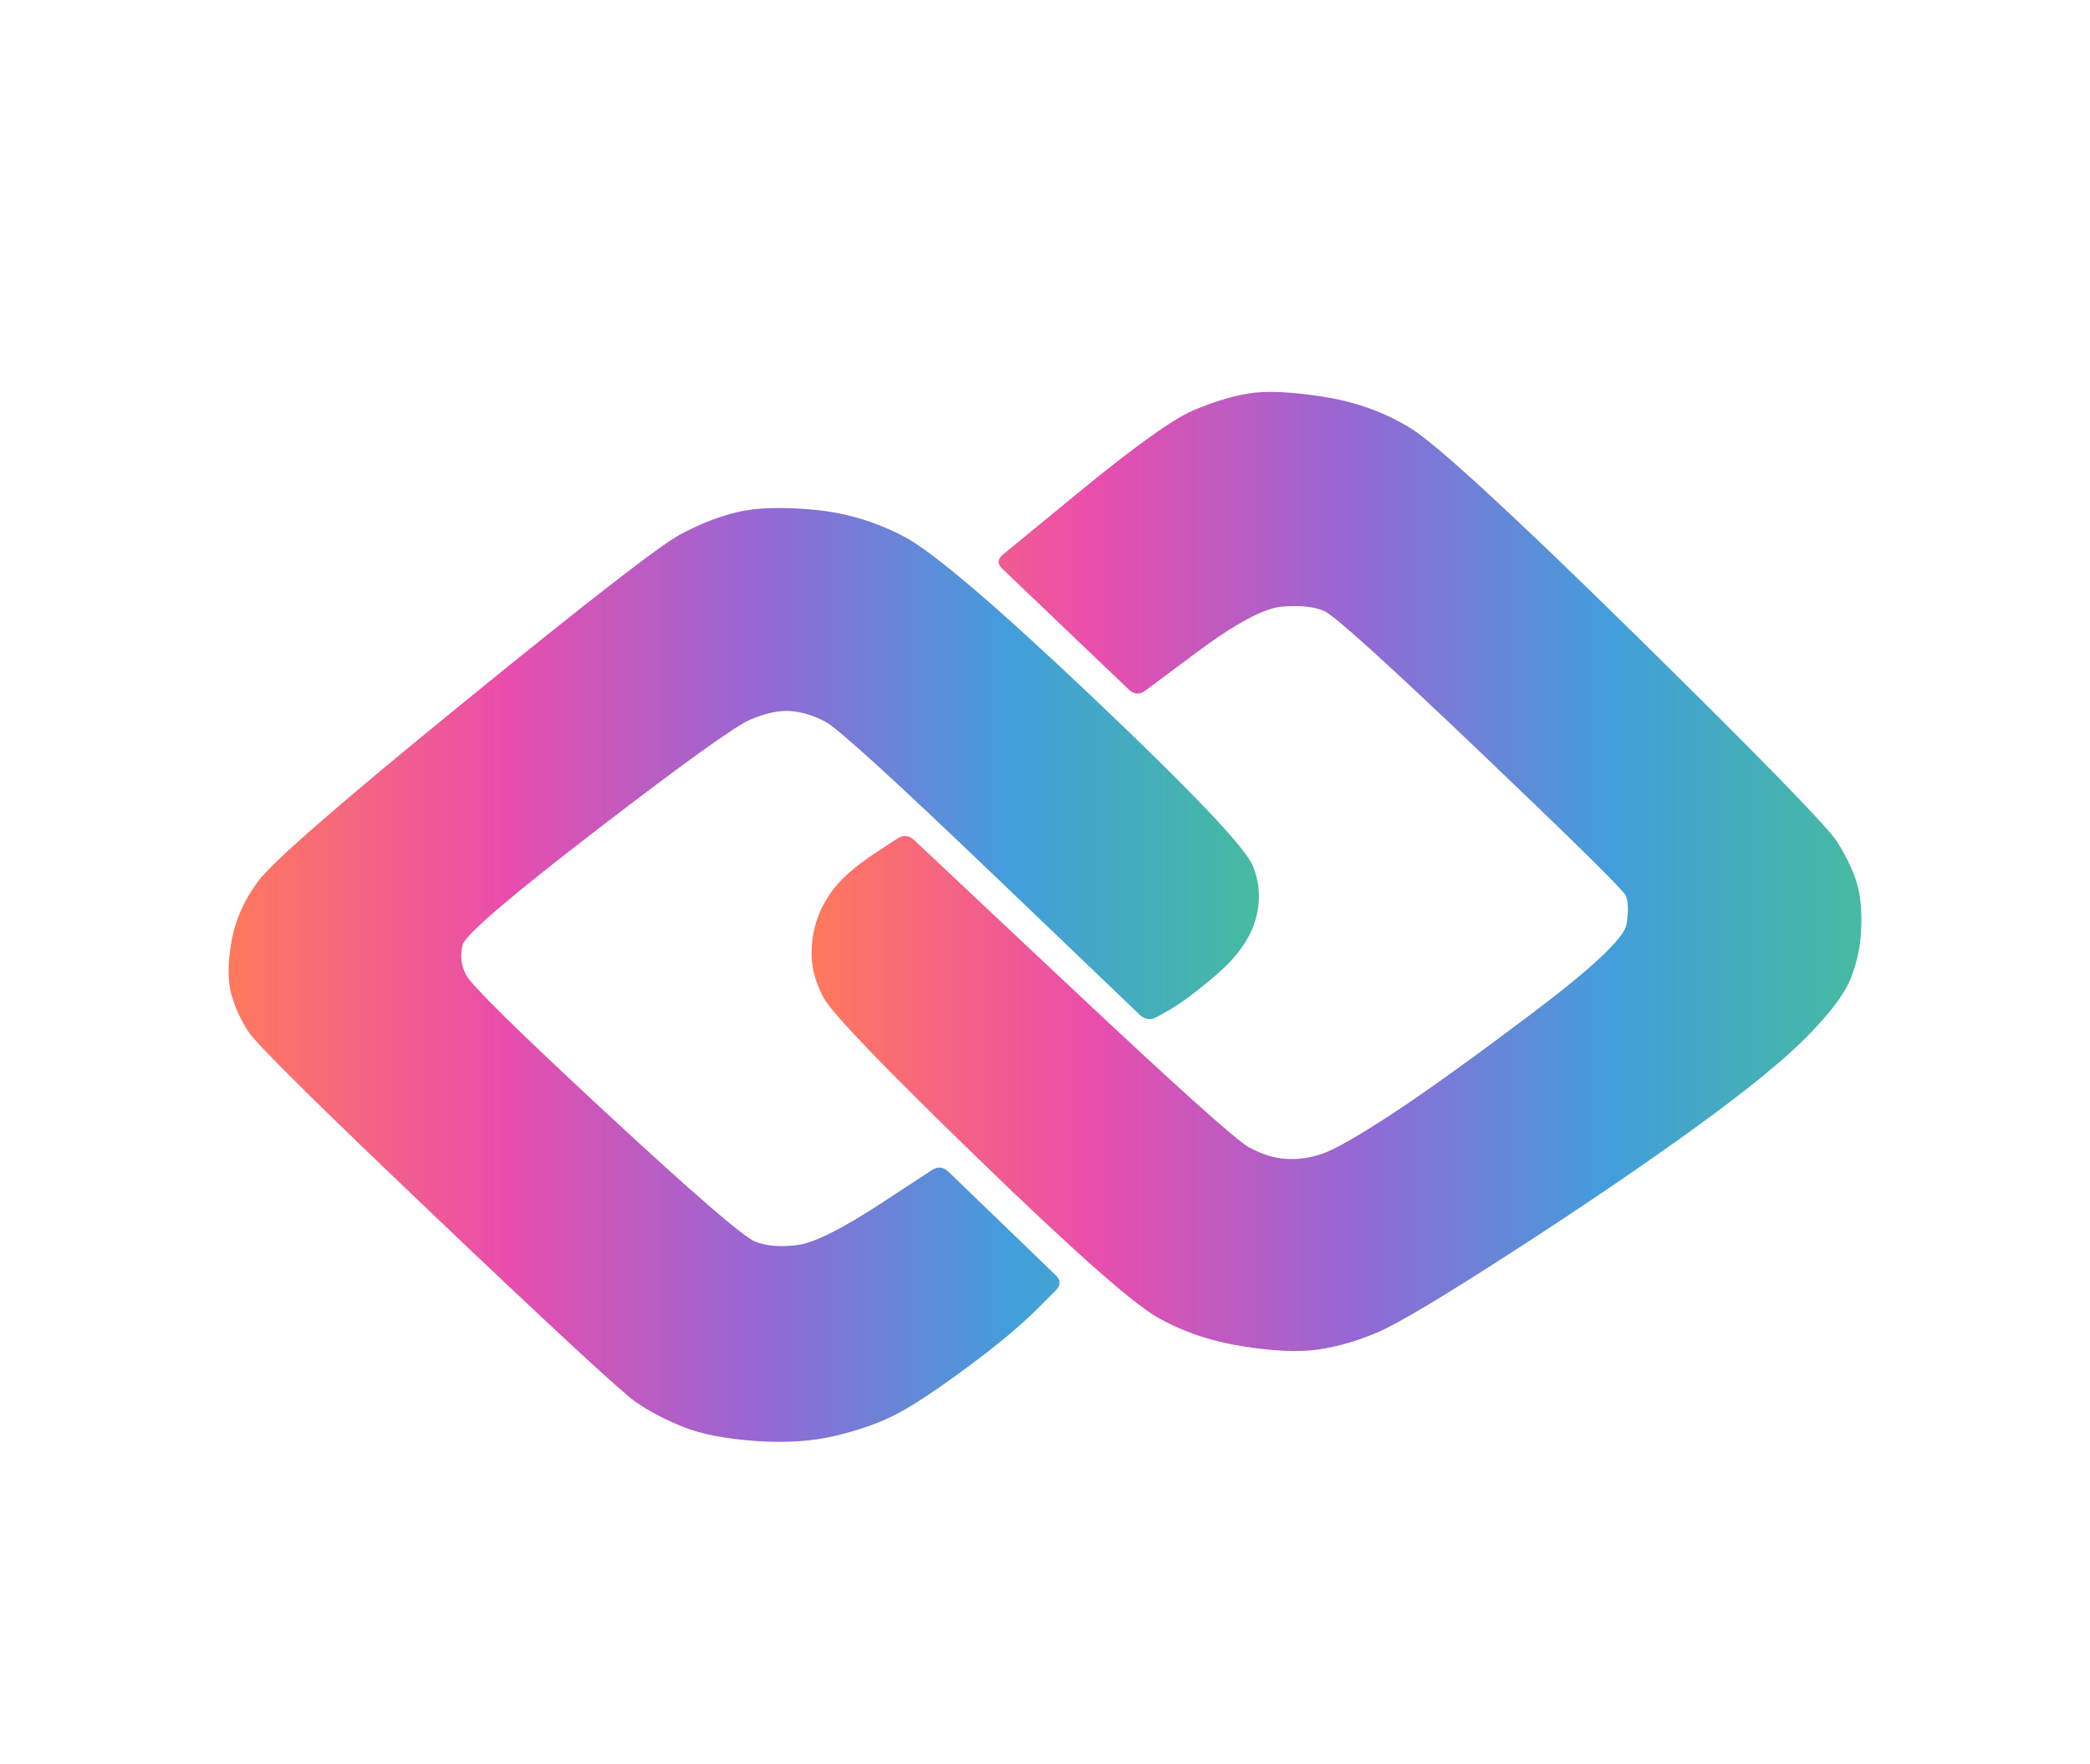
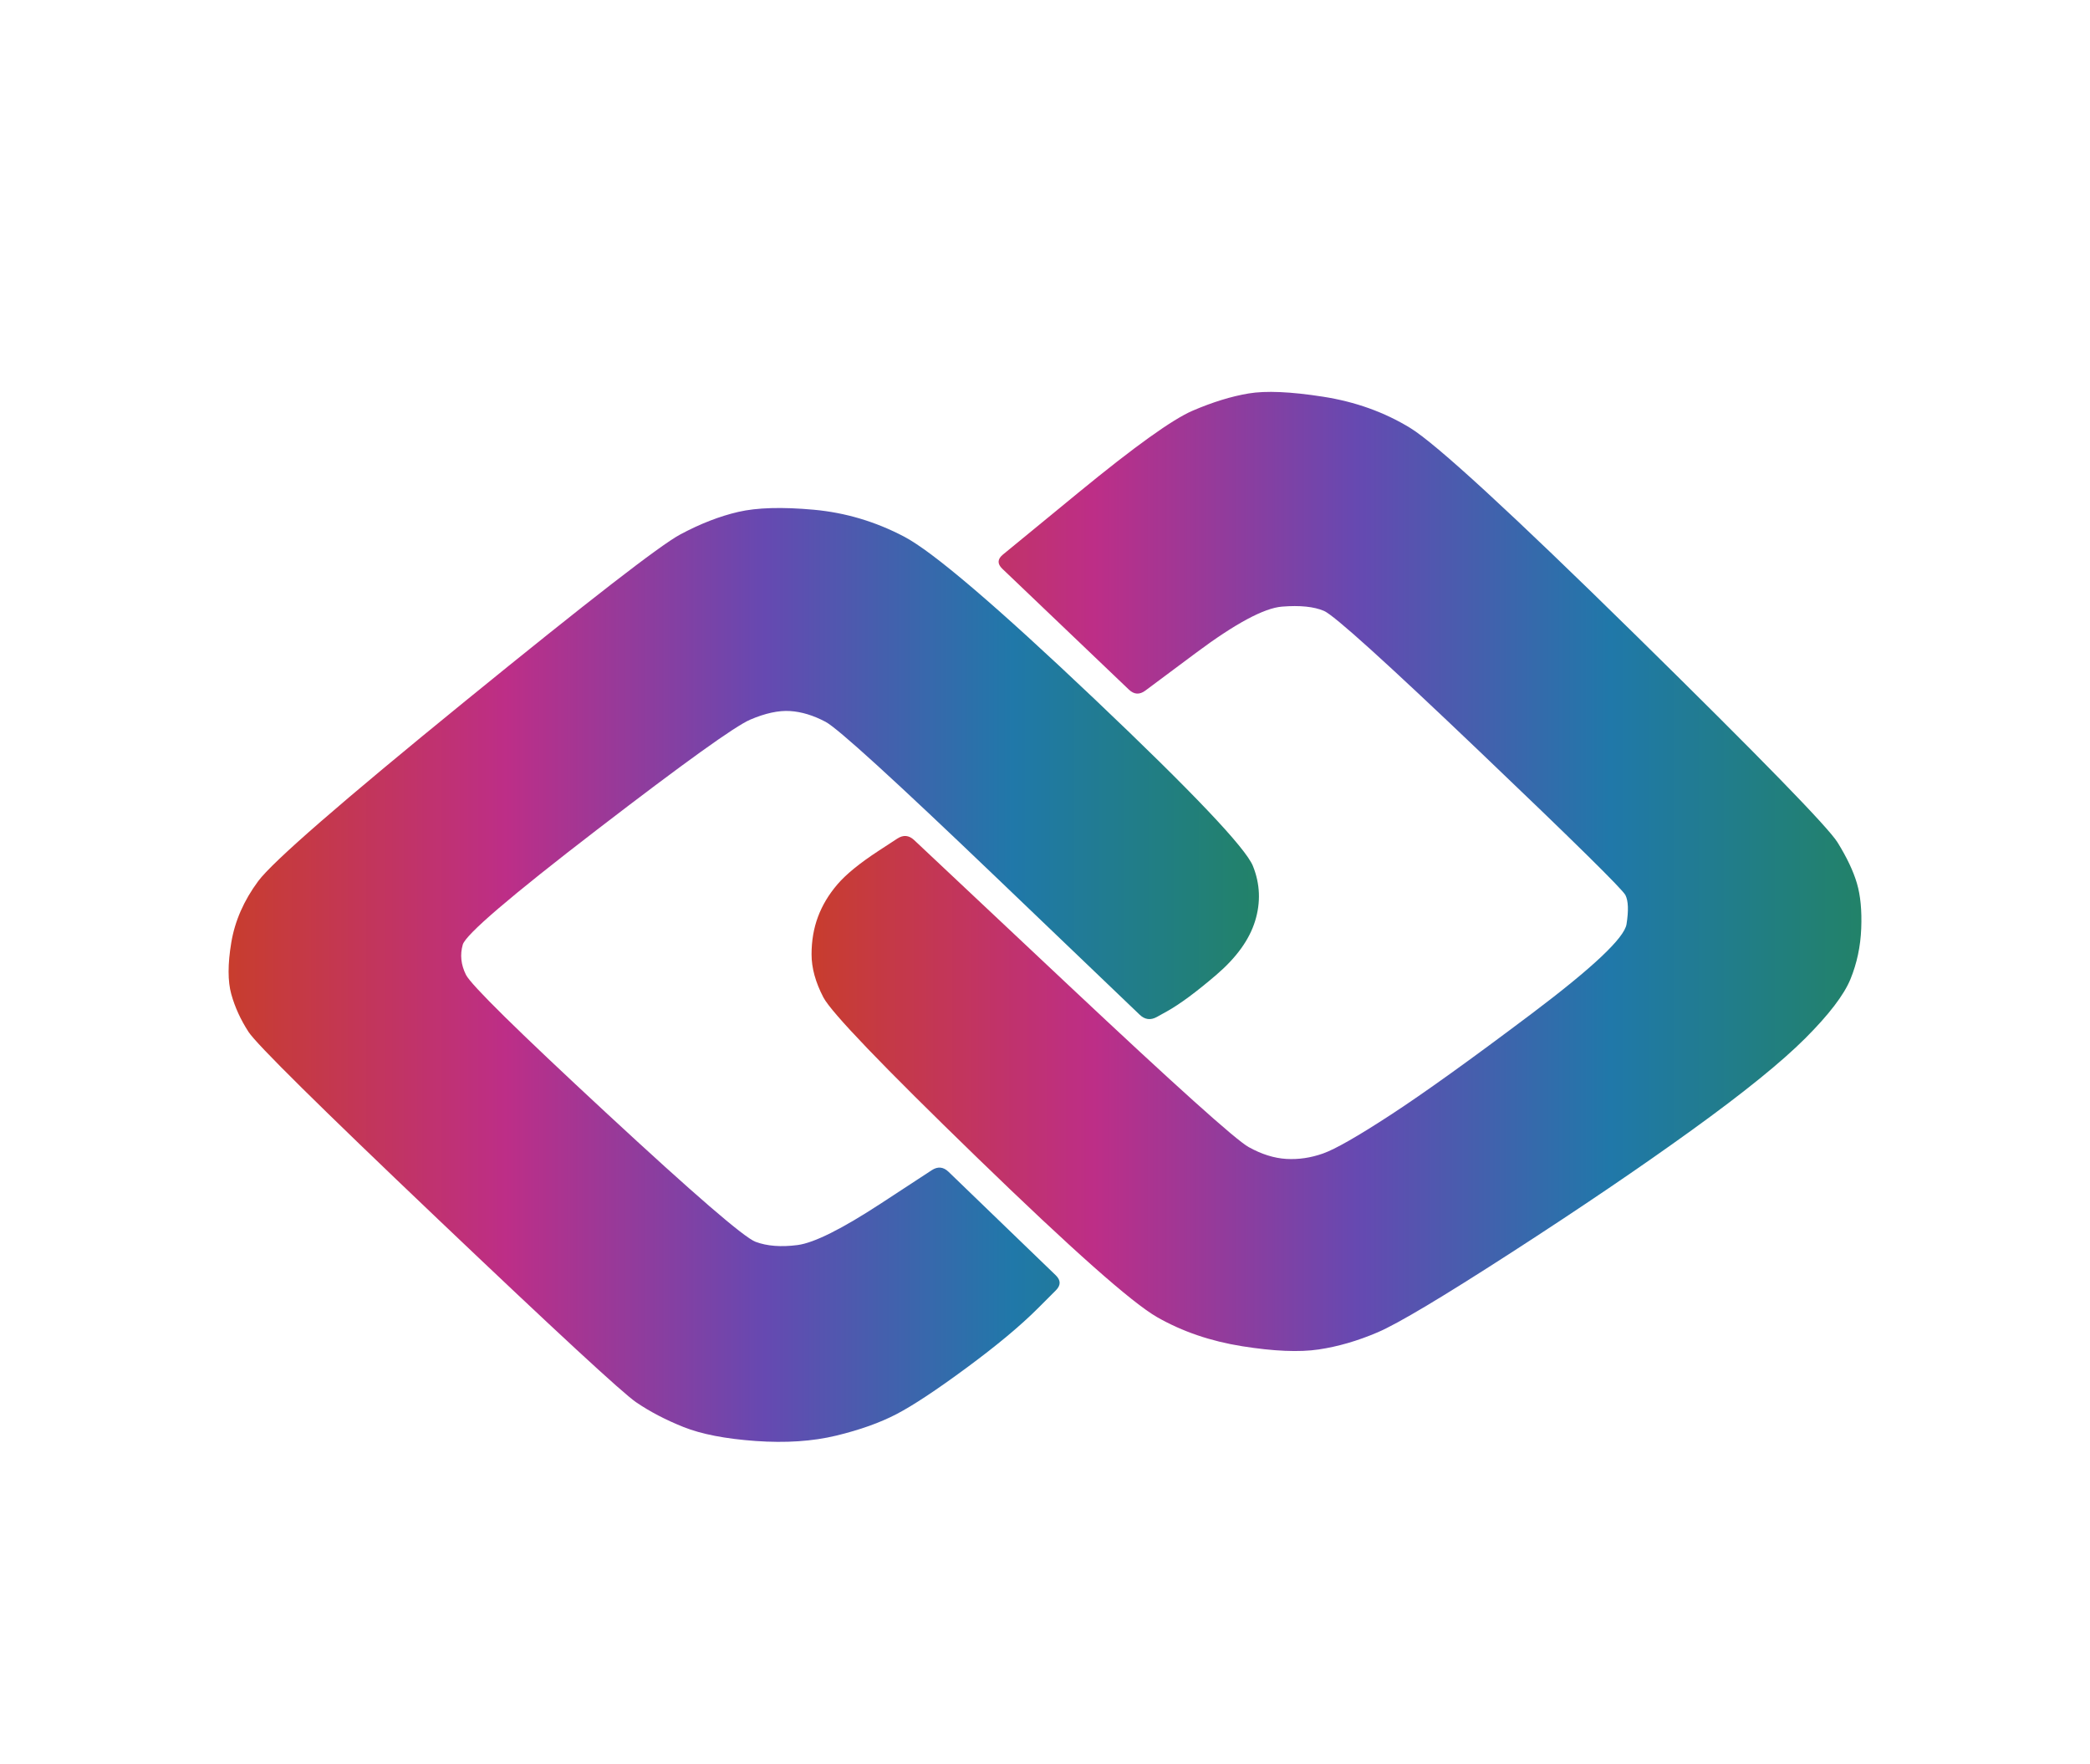
<svg xmlns="http://www.w3.org/2000/svg" width="1280" height="1080" viewBox="-140 -240 1280 1080" role="img" aria-labelledby="title desc">
  <defs>
    <clipPath id="left">
      <path d="M312.200 73.490 Q329.340 69.530 358.350 72.170 Q387.360 74.800 413.740 88.650 Q440.110 102.500 530.440 188.210 Q620.770 273.930 627.360 290.410 Q633.960 306.890 628.680 324.040 Q623.410 341.180 604.950 357.000 Q586.480 372.830 574.620 379.420 L568.510 382.810 Q562.750 386.010 557.990 381.450 L469.780 297.000 Q376.810 207.990 365.600 202.060 Q354.400 196.120 343.850 195.460 Q333.300 194.800 319.450 200.740 Q305.600 206.670 225.820 267.990 Q146.040 329.310 143.410 338.540 Q140.770 347.770 145.380 357.000 Q150.000 366.230 231.100 441.400 Q312.200 516.560 322.750 520.520 Q333.300 524.470 348.460 522.500 Q363.630 520.520 399.890 496.780 L430.640 476.660 Q436.150 473.050 440.900 477.620 L506.570 541.000 Q511.320 545.570 506.650 550.240 L495.490 561.400 Q479.670 577.220 451.980 597.660 Q424.290 618.100 409.120 626.010 Q393.960 633.930 372.200 639.200 Q350.440 644.470 322.750 642.500 Q295.060 640.520 278.570 633.930 Q262.090 627.330 249.560 618.760 Q237.030 610.190 128.240 506.670 Q19.450 403.160 12.200 391.950 Q4.950 380.740 1.650 368.870 Q-1.650 357.000 1.650 337.220 Q4.950 317.440 18.130 299.640 Q31.320 281.840 144.730 189.530 Q258.130 97.220 276.590 87.330 Q295.060 77.440 312.200 73.490 Z" />
    </clipPath>
    <clipPath id="right">
      <path d="M624.730 0.960 Q640.550 -1.680 670.220 2.940 Q699.890 7.550 723.630 22.060 Q747.360 36.560 862.090 149.310 Q976.810 262.060 985.380 275.900 Q993.960 289.750 997.250 300.960 Q1000.550 312.170 999.890 328.650 Q999.230 345.130 993.300 359.640 Q987.360 374.150 965.600 395.900 Q943.850 417.660 896.370 451.950 Q848.900 486.230 785.600 527.110 Q722.310 567.990 703.850 575.900 Q685.380 583.820 667.580 586.450 Q649.780 589.090 620.770 584.470 Q591.760 579.860 568.680 566.670 Q545.600 553.490 458.570 469.090 Q371.540 384.690 364.290 370.850 Q357.030 357.000 357.030 344.470 Q357.030 331.950 360.990 321.400 Q364.950 310.850 372.860 301.620 Q380.770 292.390 397.910 281.180 L409.540 273.580 Q415.060 269.970 419.860 274.480 L513.960 362.940 Q612.860 455.900 624.730 462.500 Q636.590 469.090 647.800 469.750 Q659.010 470.410 670.220 466.450 Q681.430 462.500 711.760 442.720 Q742.090 422.940 798.130 380.740 Q854.180 338.540 856.150 326.010 Q858.130 313.490 855.490 308.210 Q852.860 302.940 766.480 220.520 Q680.110 138.100 670.880 134.140 Q661.650 130.190 645.170 131.510 Q628.680 132.830 592.420 159.860 L561.440 182.950 Q556.150 186.890 551.380 182.340 L473.890 108.360 Q469.120 103.820 474.220 99.640 L520.550 61.620 Q571.980 19.420 590.440 11.510 Q608.900 3.600 624.730 0.960 Z" />
    </clipPath>
    <clipPath id="both">
      <path d="M312.200 73.490 Q329.340 69.530 358.350 72.170 Q387.360 74.800 413.740 88.650 Q440.110 102.500 530.440 188.210 Q620.770 273.930 627.360 290.410 Q633.960 306.890 628.680 324.040 Q623.410 341.180 604.950 357.000 Q586.480 372.830 574.620 379.420 L568.510 382.810 Q562.750 386.010 557.990 381.450 L469.780 297.000 Q376.810 207.990 365.600 202.060 Q354.400 196.120 343.850 195.460 Q333.300 194.800 319.450 200.740 Q305.600 206.670 225.820 267.990 Q146.040 329.310 143.410 338.540 Q140.770 347.770 145.380 357.000 Q150.000 366.230 231.100 441.400 Q312.200 516.560 322.750 520.520 Q333.300 524.470 348.460 522.500 Q363.630 520.520 399.890 496.780 L430.640 476.660 Q436.150 473.050 440.900 477.620 L506.570 541.000 Q511.320 545.570 506.650 550.240 L495.490 561.400 Q479.670 577.220 451.980 597.660 Q424.290 618.100 409.120 626.010 Q393.960 633.930 372.200 639.200 Q350.440 644.470 322.750 642.500 Q295.060 640.520 278.570 633.930 Q262.090 627.330 249.560 618.760 Q237.030 610.190 128.240 506.670 Q19.450 403.160 12.200 391.950 Q4.950 380.740 1.650 368.870 Q-1.650 357.000 1.650 337.220 Q4.950 317.440 18.130 299.640 Q31.320 281.840 144.730 189.530 Q258.130 97.220 276.590 87.330 Q295.060 77.440 312.200 73.490 Z M624.730 0.960 Q640.550 -1.680 670.220 2.940 Q699.890 7.550 723.630 22.060 Q747.360 36.560 862.090 149.310 Q976.810 262.060 985.380 275.900 Q993.960 289.750 997.250 300.960 Q1000.550 312.170 999.890 328.650 Q999.230 345.130 993.300 359.640 Q987.360 374.150 965.600 395.900 Q943.850 417.660 896.370 451.950 Q848.900 486.230 785.600 527.110 Q722.310 567.990 703.850 575.900 Q685.380 583.820 667.580 586.450 Q649.780 589.090 620.770 584.470 Q591.760 579.860 568.680 566.670 Q545.600 553.490 458.570 469.090 Q371.540 384.690 364.290 370.850 Q357.030 357.000 357.030 344.470 Q357.030 331.950 360.990 321.400 Q364.950 310.850 372.860 301.620 Q380.770 292.390 397.910 281.180 L409.540 273.580 Q415.060 269.970 419.860 274.480 L513.960 362.940 Q612.860 455.900 624.730 462.500 Q636.590 469.090 647.800 469.750 Q659.010 470.410 670.220 466.450 Q681.430 462.500 711.760 442.720 Q742.090 422.940 798.130 380.740 Q854.180 338.540 856.150 326.010 Q858.130 313.490 855.490 308.210 Q852.860 302.940 766.480 220.520 Q680.110 138.100 670.880 134.140 Q661.650 130.190 645.170 131.510 Q628.680 132.830 592.420 159.860 L561.440 182.950 Q556.150 186.890 551.380 182.340 L473.890 108.360 Q469.120 103.820 474.220 99.640 L520.550 61.620 Q571.980 19.420 590.440 11.510 Q608.900 3.600 624.730 0.960 Z" />
    </clipPath>
  </defs>
  <g id="supporting-art" />
  <defs>
    <linearGradient id="spectrum">
-       <stop stop-color="#FF795C" />
-       <stop offset=".27" stop-color="#E94DAC" />
-       <stop offset=".52" stop-color="#9468D4" />
-       <stop offset=".76" stop-color="#429EDB" />
-       <stop offset="1" stop-color="#46BBA0" />
+       <stop offset="0" stop-color="#C83D2D" />
+       <stop offset="0.27" stop-color="#BD2E87" />
+       <stop offset="0.52" stop-color="#6649B1" />
+       <stop offset="0.76" stop-color="#2078A9" />
+       <stop offset="1" stop-color="#228268" />
    </linearGradient>
  </defs>
  <g id="native-links">
    <path d="M312.200 73.490 Q329.340 69.530 358.350 72.170 Q387.360 74.800 413.740 88.650 Q440.110 102.500 530.440 188.210 Q620.770 273.930 627.360 290.410 Q633.960 306.890 628.680 324.040 Q623.410 341.180 604.950 357.000 Q586.480 372.830 574.620 379.420 L568.510 382.810 Q562.750 386.010 557.990 381.450 L469.780 297.000 Q376.810 207.990 365.600 202.060 Q354.400 196.120 343.850 195.460 Q333.300 194.800 319.450 200.740 Q305.600 206.670 225.820 267.990 Q146.040 329.310 143.410 338.540 Q140.770 347.770 145.380 357.000 Q150.000 366.230 231.100 441.400 Q312.200 516.560 322.750 520.520 Q333.300 524.470 348.460 522.500 Q363.630 520.520 399.890 496.780 L430.640 476.660 Q436.150 473.050 440.900 477.620 L506.570 541.000 Q511.320 545.570 506.650 550.240 L495.490 561.400 Q479.670 577.220 451.980 597.660 Q424.290 618.100 409.120 626.010 Q393.960 633.930 372.200 639.200 Q350.440 644.470 322.750 642.500 Q295.060 640.520 278.570 633.930 Q262.090 627.330 249.560 618.760 Q237.030 610.190 128.240 506.670 Q19.450 403.160 12.200 391.950 Q4.950 380.740 1.650 368.870 Q-1.650 357.000 1.650 337.220 Q4.950 317.440 18.130 299.640 Q31.320 281.840 144.730 189.530 Q258.130 97.220 276.590 87.330 Q295.060 77.440 312.200 73.490 Z" fill="url(#spectrum)" id="left-link" />
    <path d="M624.730 0.960 Q640.550 -1.680 670.220 2.940 Q699.890 7.550 723.630 22.060 Q747.360 36.560 862.090 149.310 Q976.810 262.060 985.380 275.900 Q993.960 289.750 997.250 300.960 Q1000.550 312.170 999.890 328.650 Q999.230 345.130 993.300 359.640 Q987.360 374.150 965.600 395.900 Q943.850 417.660 896.370 451.950 Q848.900 486.230 785.600 527.110 Q722.310 567.990 703.850 575.900 Q685.380 583.820 667.580 586.450 Q649.780 589.090 620.770 584.470 Q591.760 579.860 568.680 566.670 Q545.600 553.490 458.570 469.090 Q371.540 384.690 364.290 370.850 Q357.030 357.000 357.030 344.470 Q357.030 331.950 360.990 321.400 Q364.950 310.850 372.860 301.620 Q380.770 292.390 397.910 281.180 L409.540 273.580 Q415.060 269.970 419.860 274.480 L513.960 362.940 Q612.860 455.900 624.730 462.500 Q636.590 469.090 647.800 469.750 Q659.010 470.410 670.220 466.450 Q681.430 462.500 711.760 442.720 Q742.090 422.940 798.130 380.740 Q854.180 338.540 856.150 326.010 Q858.130 313.490 855.490 308.210 Q852.860 302.940 766.480 220.520 Q680.110 138.100 670.880 134.140 Q661.650 130.190 645.170 131.510 Q628.680 132.830 592.420 159.860 L561.440 182.950 Q556.150 186.890 551.380 182.340 L473.890 108.360 Q469.120 103.820 474.220 99.640 L520.550 61.620 Q571.980 19.420 590.440 11.510 Q608.900 3.600 624.730 0.960 Z" fill="url(#spectrum)" id="right-link" />
  </g>
  <g id="integrated-details" />
  <g id="overhanging-details" />
</svg>
